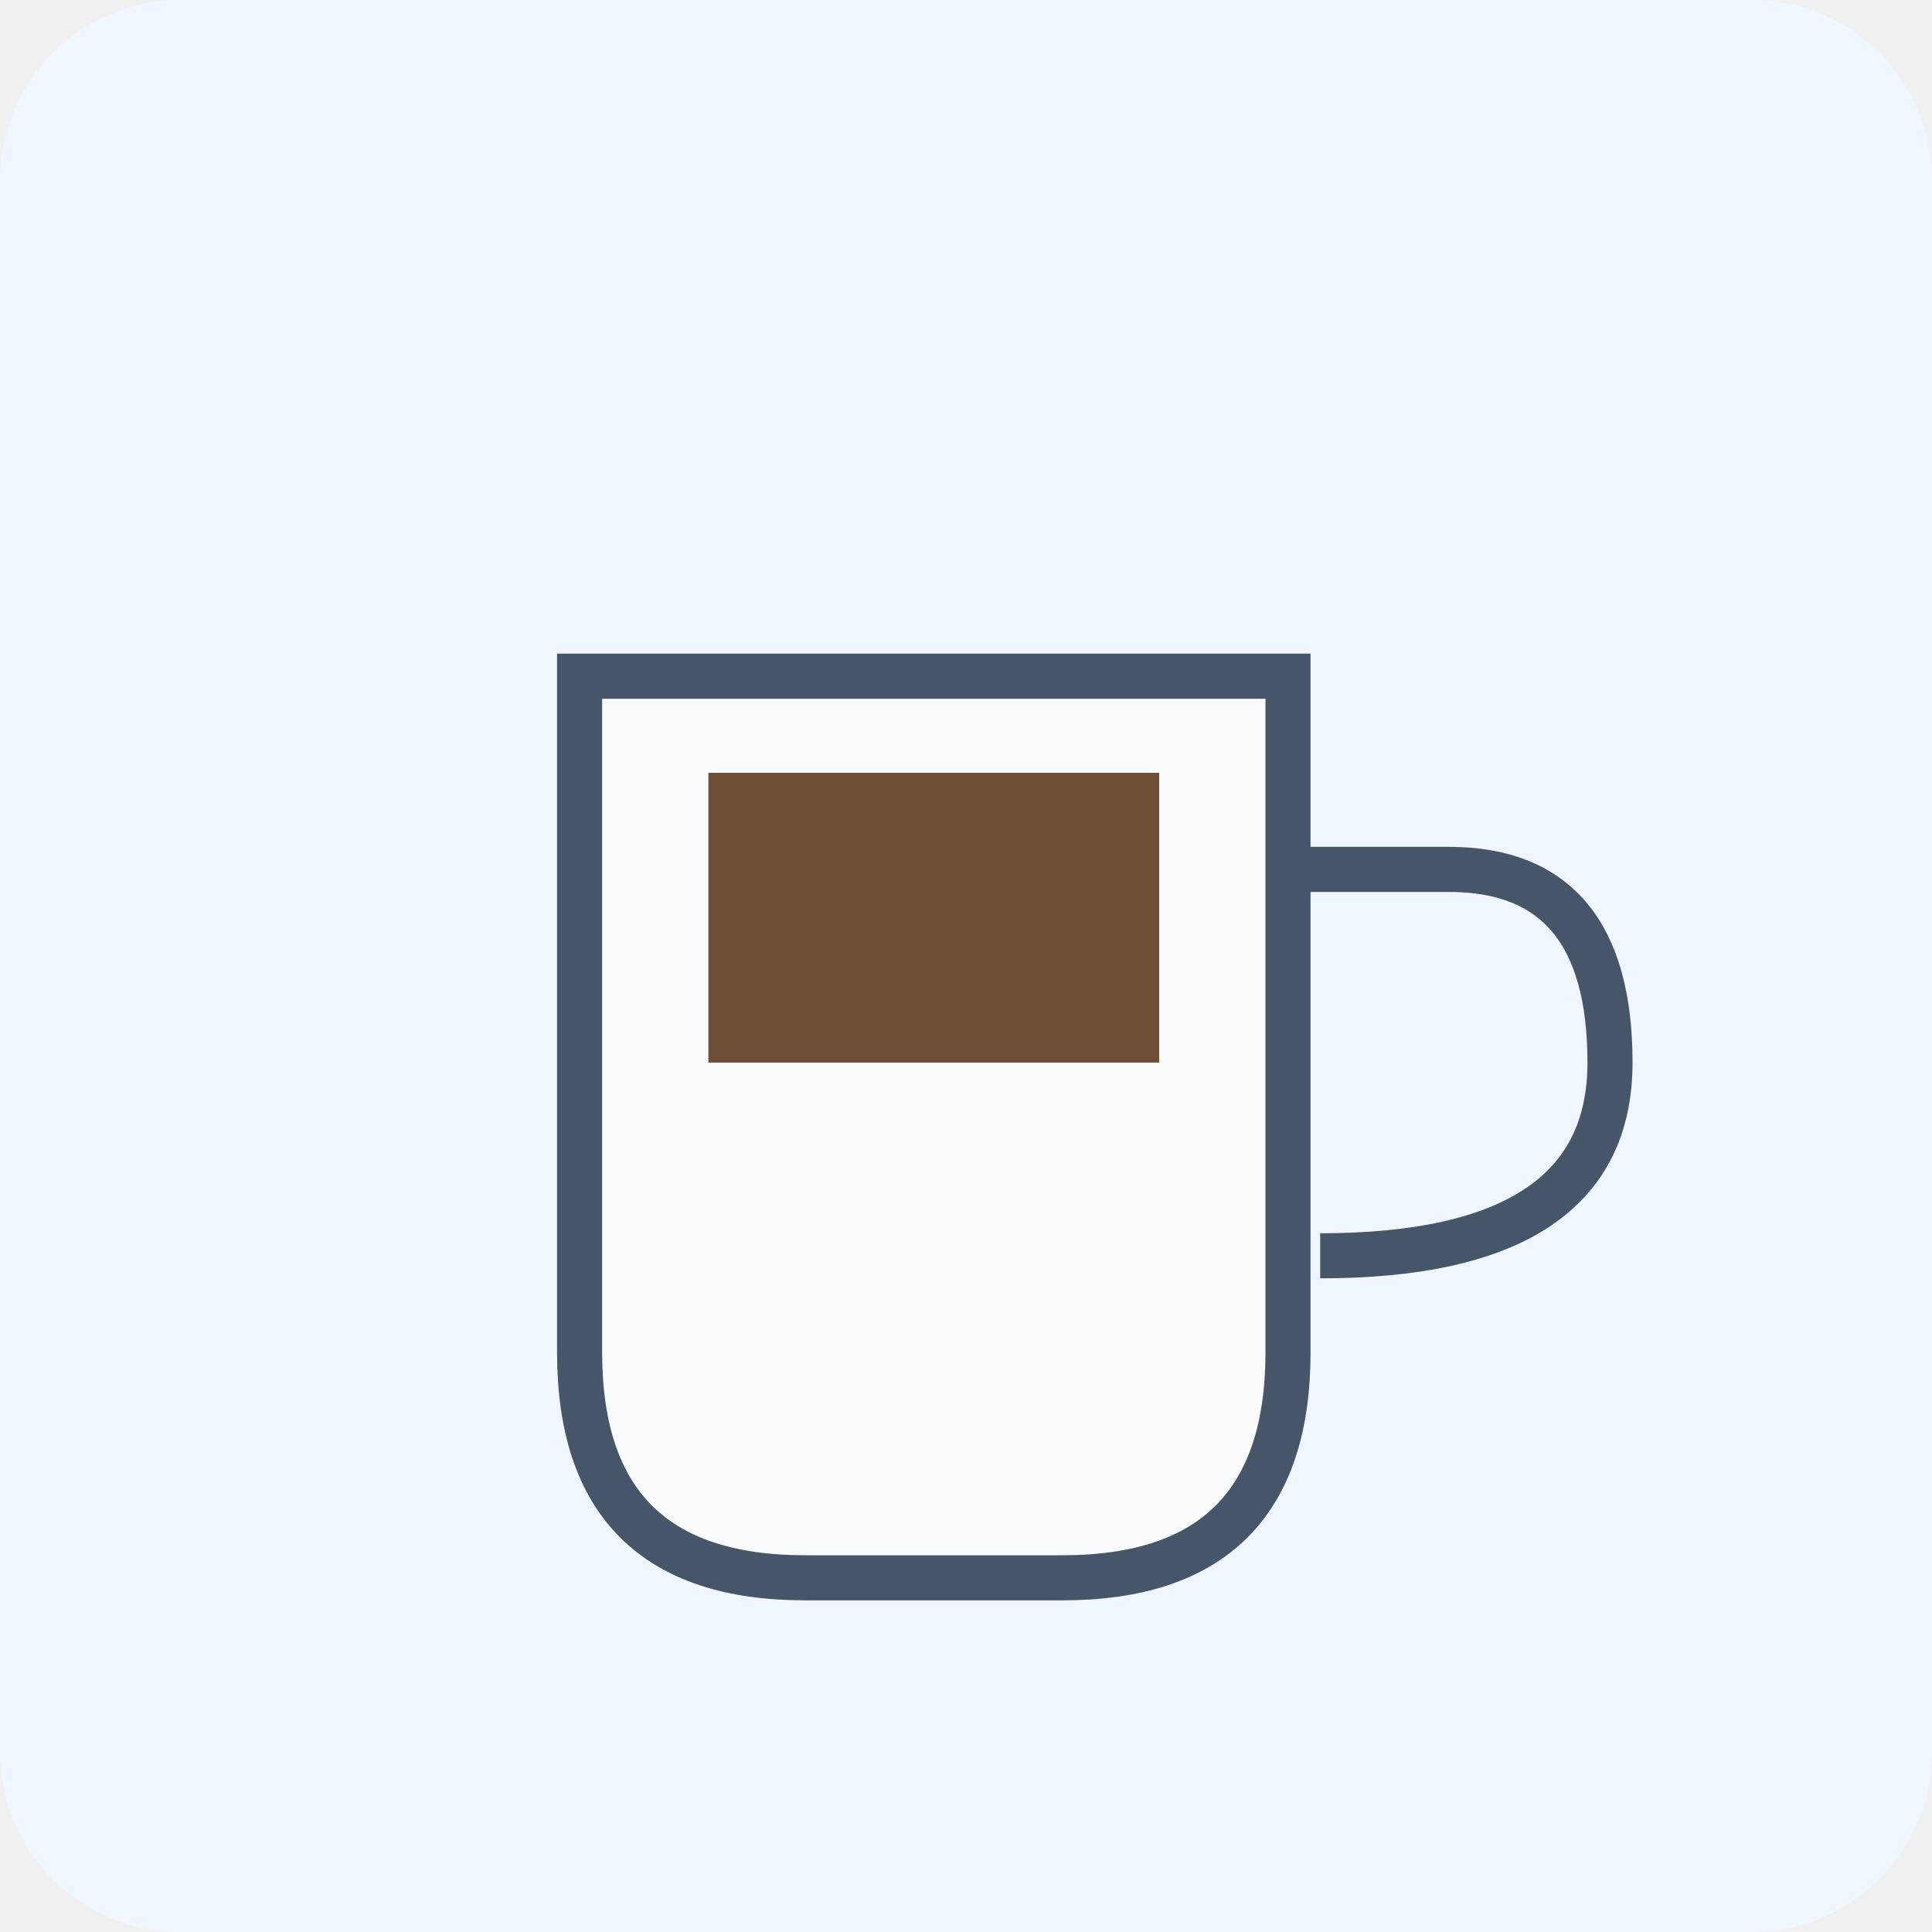
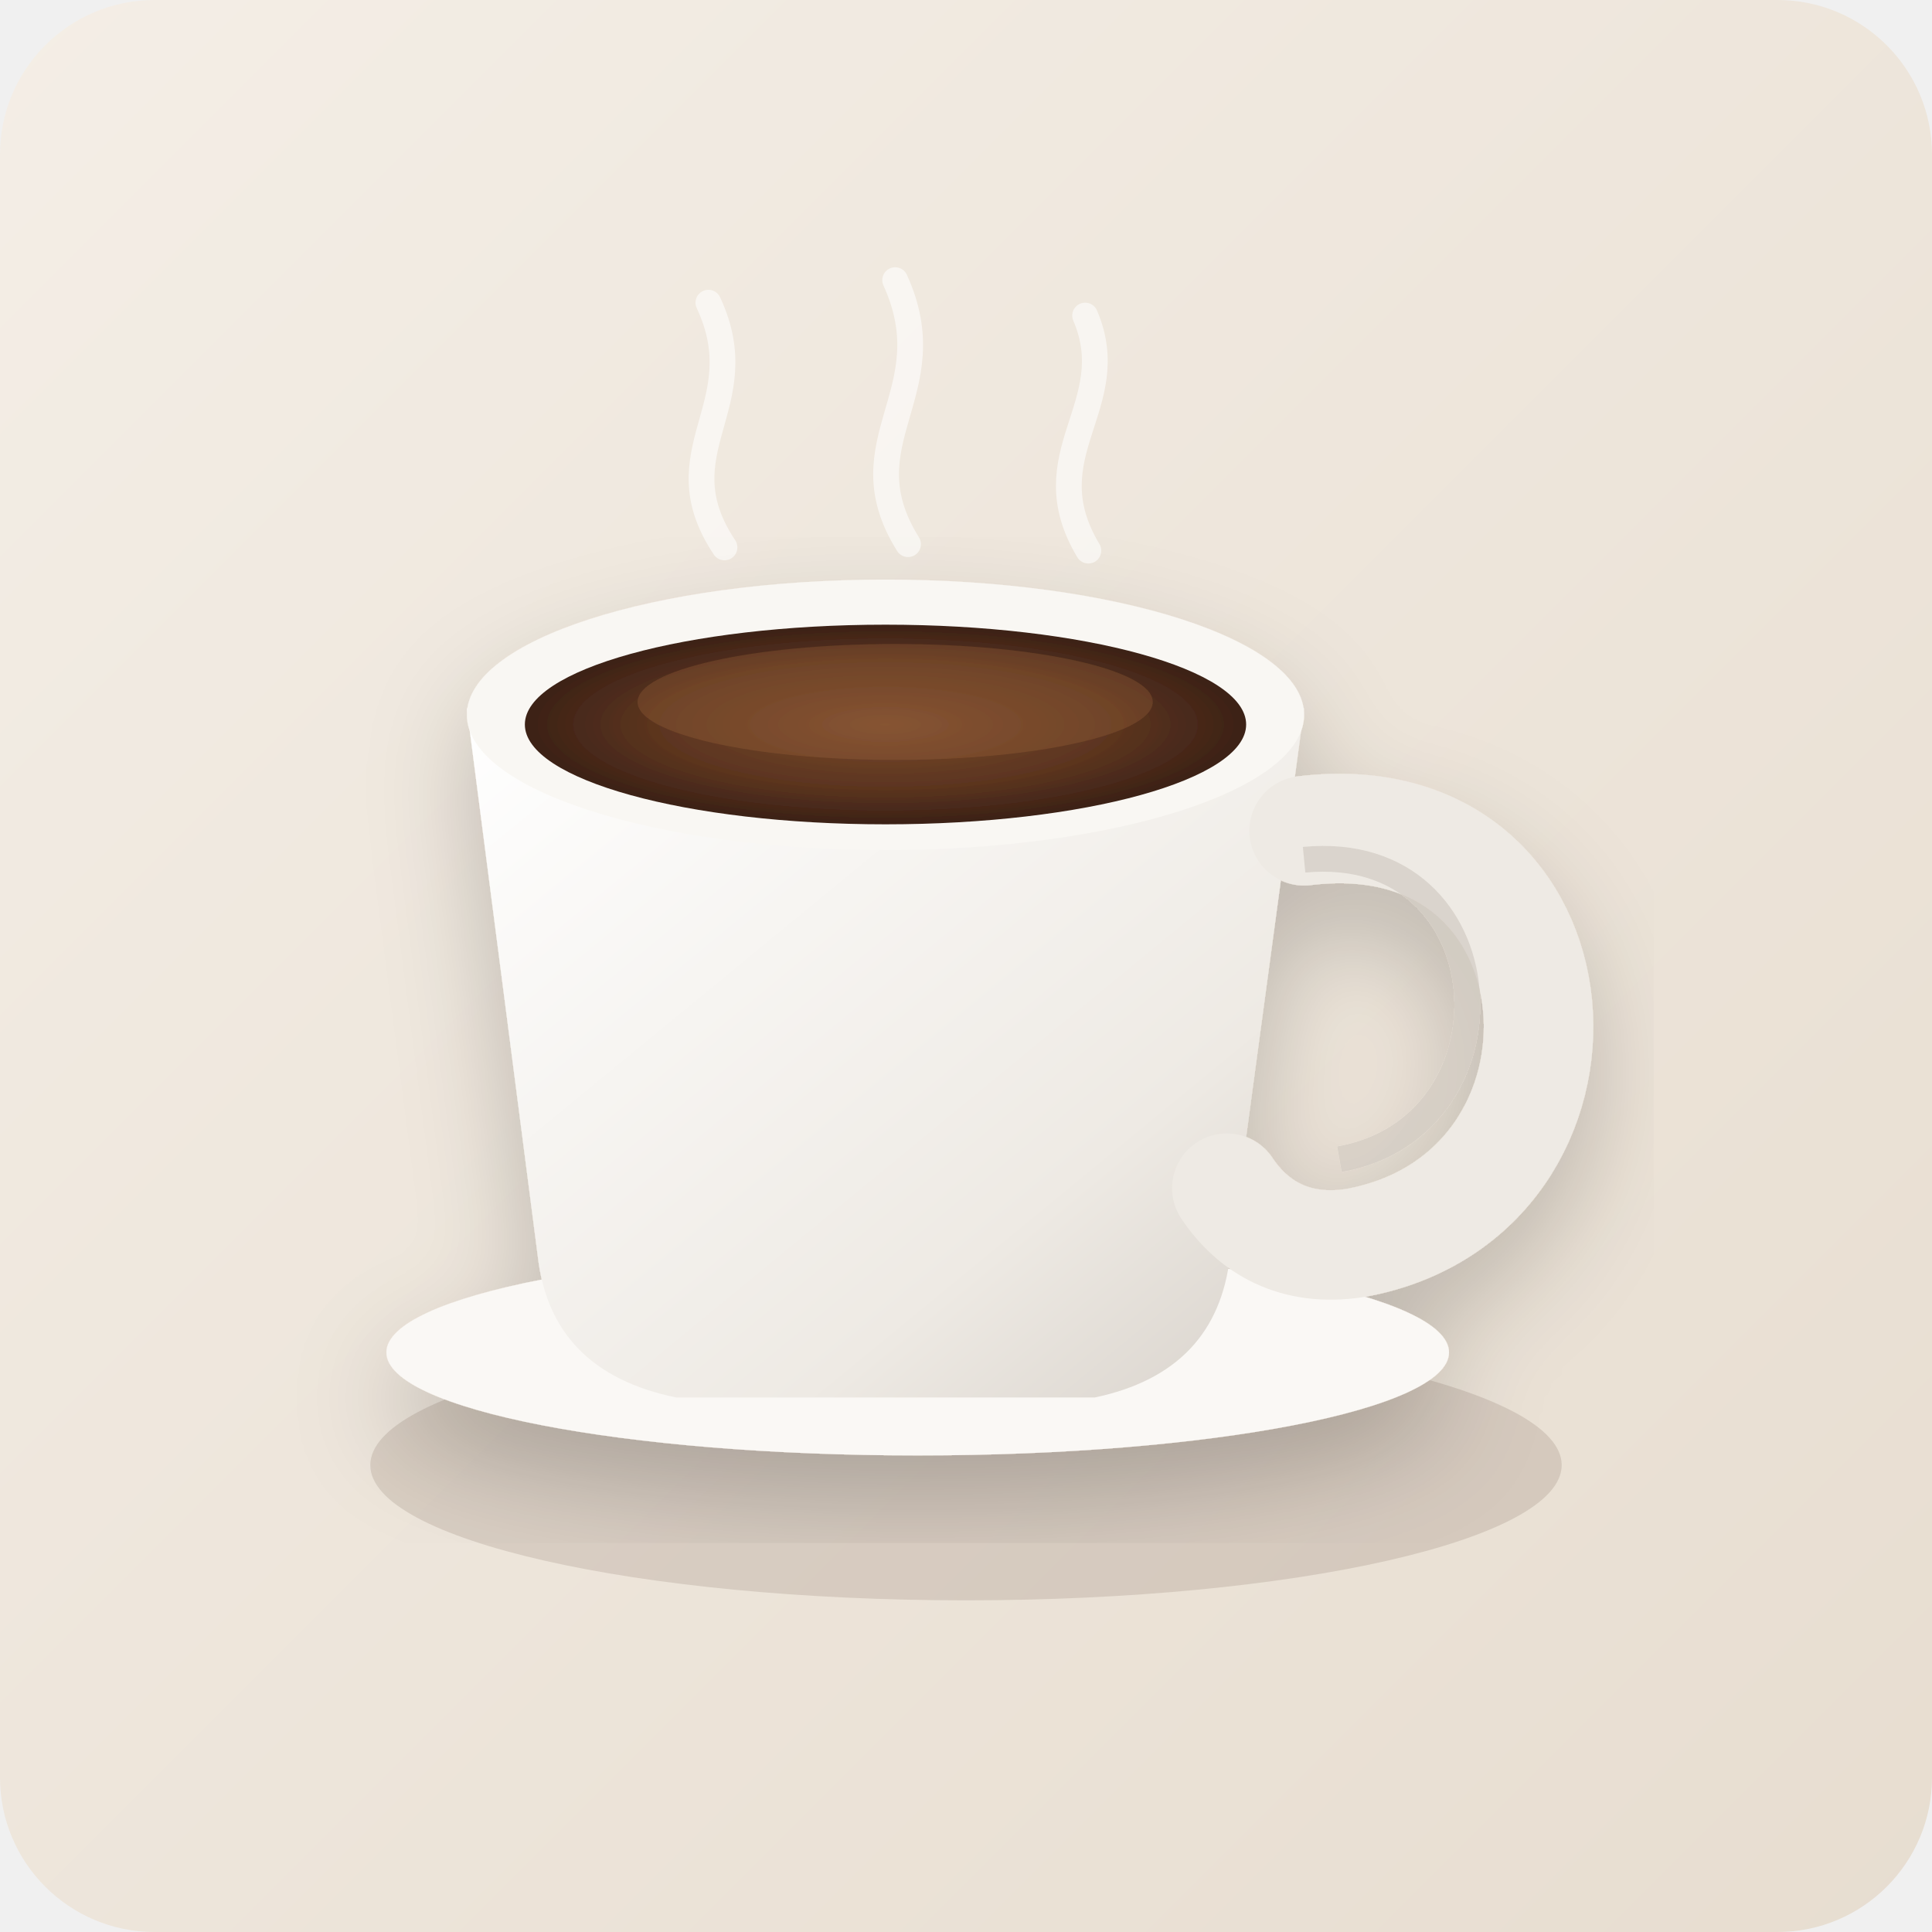
- <svg xmlns="http://www.w3.org/2000/svg" viewBox="0 0 300 300">
-   <rect width="300" height="300" rx="28" fill="#eff6ff" />
-   <path d="M90 105 H200 V210 Q200 245 165 245 H125 Q90 245 90 210 Z" fill="#f8fafc" stroke="#475569" stroke-width="7" />
-   <path d="M200 135 H225 Q250 135 250 165 Q250 195 205 195" fill="none" stroke="#475569" stroke-width="7" />
-   <path d="M110 120 H180 V165 H110 Z" fill="#6f4e37" />
+ <svg xmlns="http://www.w3.org/2000/svg" viewBox="0 0 600 600">
+   <defs>
+     <linearGradient id="bg" x1="0" y1="0" x2="1" y2="1">
+       <stop stop-color="#f4eee6" />
+       <stop offset="1" stop-color="#e7ddd0" />
+     </linearGradient>
+     <linearGradient id="cup" x1="0" y1="0" x2="1" y2="1">
+       <stop stop-color="#ffffff" />
+       <stop offset=".7" stop-color="#eeeae4" />
+       <stop offset="1" stop-color="#d7d1ca" />
+     </linearGradient>
+     <radialGradient id="coffee">
+       <stop stop-color="#7a4b2c" />
+       <stop offset=".65" stop-color="#5b341f" />
+       <stop offset="1" stop-color="#3b2116" />
+     </radialGradient>
+     <filter id="shadow">
+       <feDropShadow dx="0" dy="14" stdDeviation="16" flood-opacity=".2" />
+     </filter>
+   </defs>
+   <rect width="600" height="600" rx="48" fill="url(#bg)" />
+   <ellipse cx="300" cy="455" rx="185" ry="42" fill="#5c4638" opacity=".15" />
+   <g filter="url(#shadow)">
+     <ellipse cx="285" cy="420" rx="165" ry="32" fill="#faf8f5" />
+     <path d="M145 220 H405 L382 390 Q378 426 340 434 H210 Q171 426 167 390Z" fill="url(#cup)" />
+     <ellipse cx="275" cy="222" rx="130" ry="42" fill="#f9f7f3" />
+     <ellipse cx="275" cy="225" rx="112" ry="31" fill="url(#coffee)" />
+     <ellipse cx="278" cy="218" rx="80" ry="18" fill="#a56a3f" opacity=".28" />
+     <path d="M405 258 C495 247 503 371 421 386 C402 389 389 381 381 369" fill="none" stroke="#eeeae4" stroke-width="34" stroke-linecap="round" />
+     <path d="M405 267 C468 261 473 350 416 360" fill="none" stroke="#cfc8c0" stroke-width="8" opacity=".65" />
+   </g>
+   <g fill="none" stroke="#ffffff" stroke-width="8" stroke-linecap="round" opacity=".58">
+     <path d="M225 170 C205 140 235 126 220 94" />
+     <path d="M282 169 C262 137 294 122 278 87" />
+     <path d="M338 171 C320 141 349 126 337 98" />
+   </g>
</svg>
